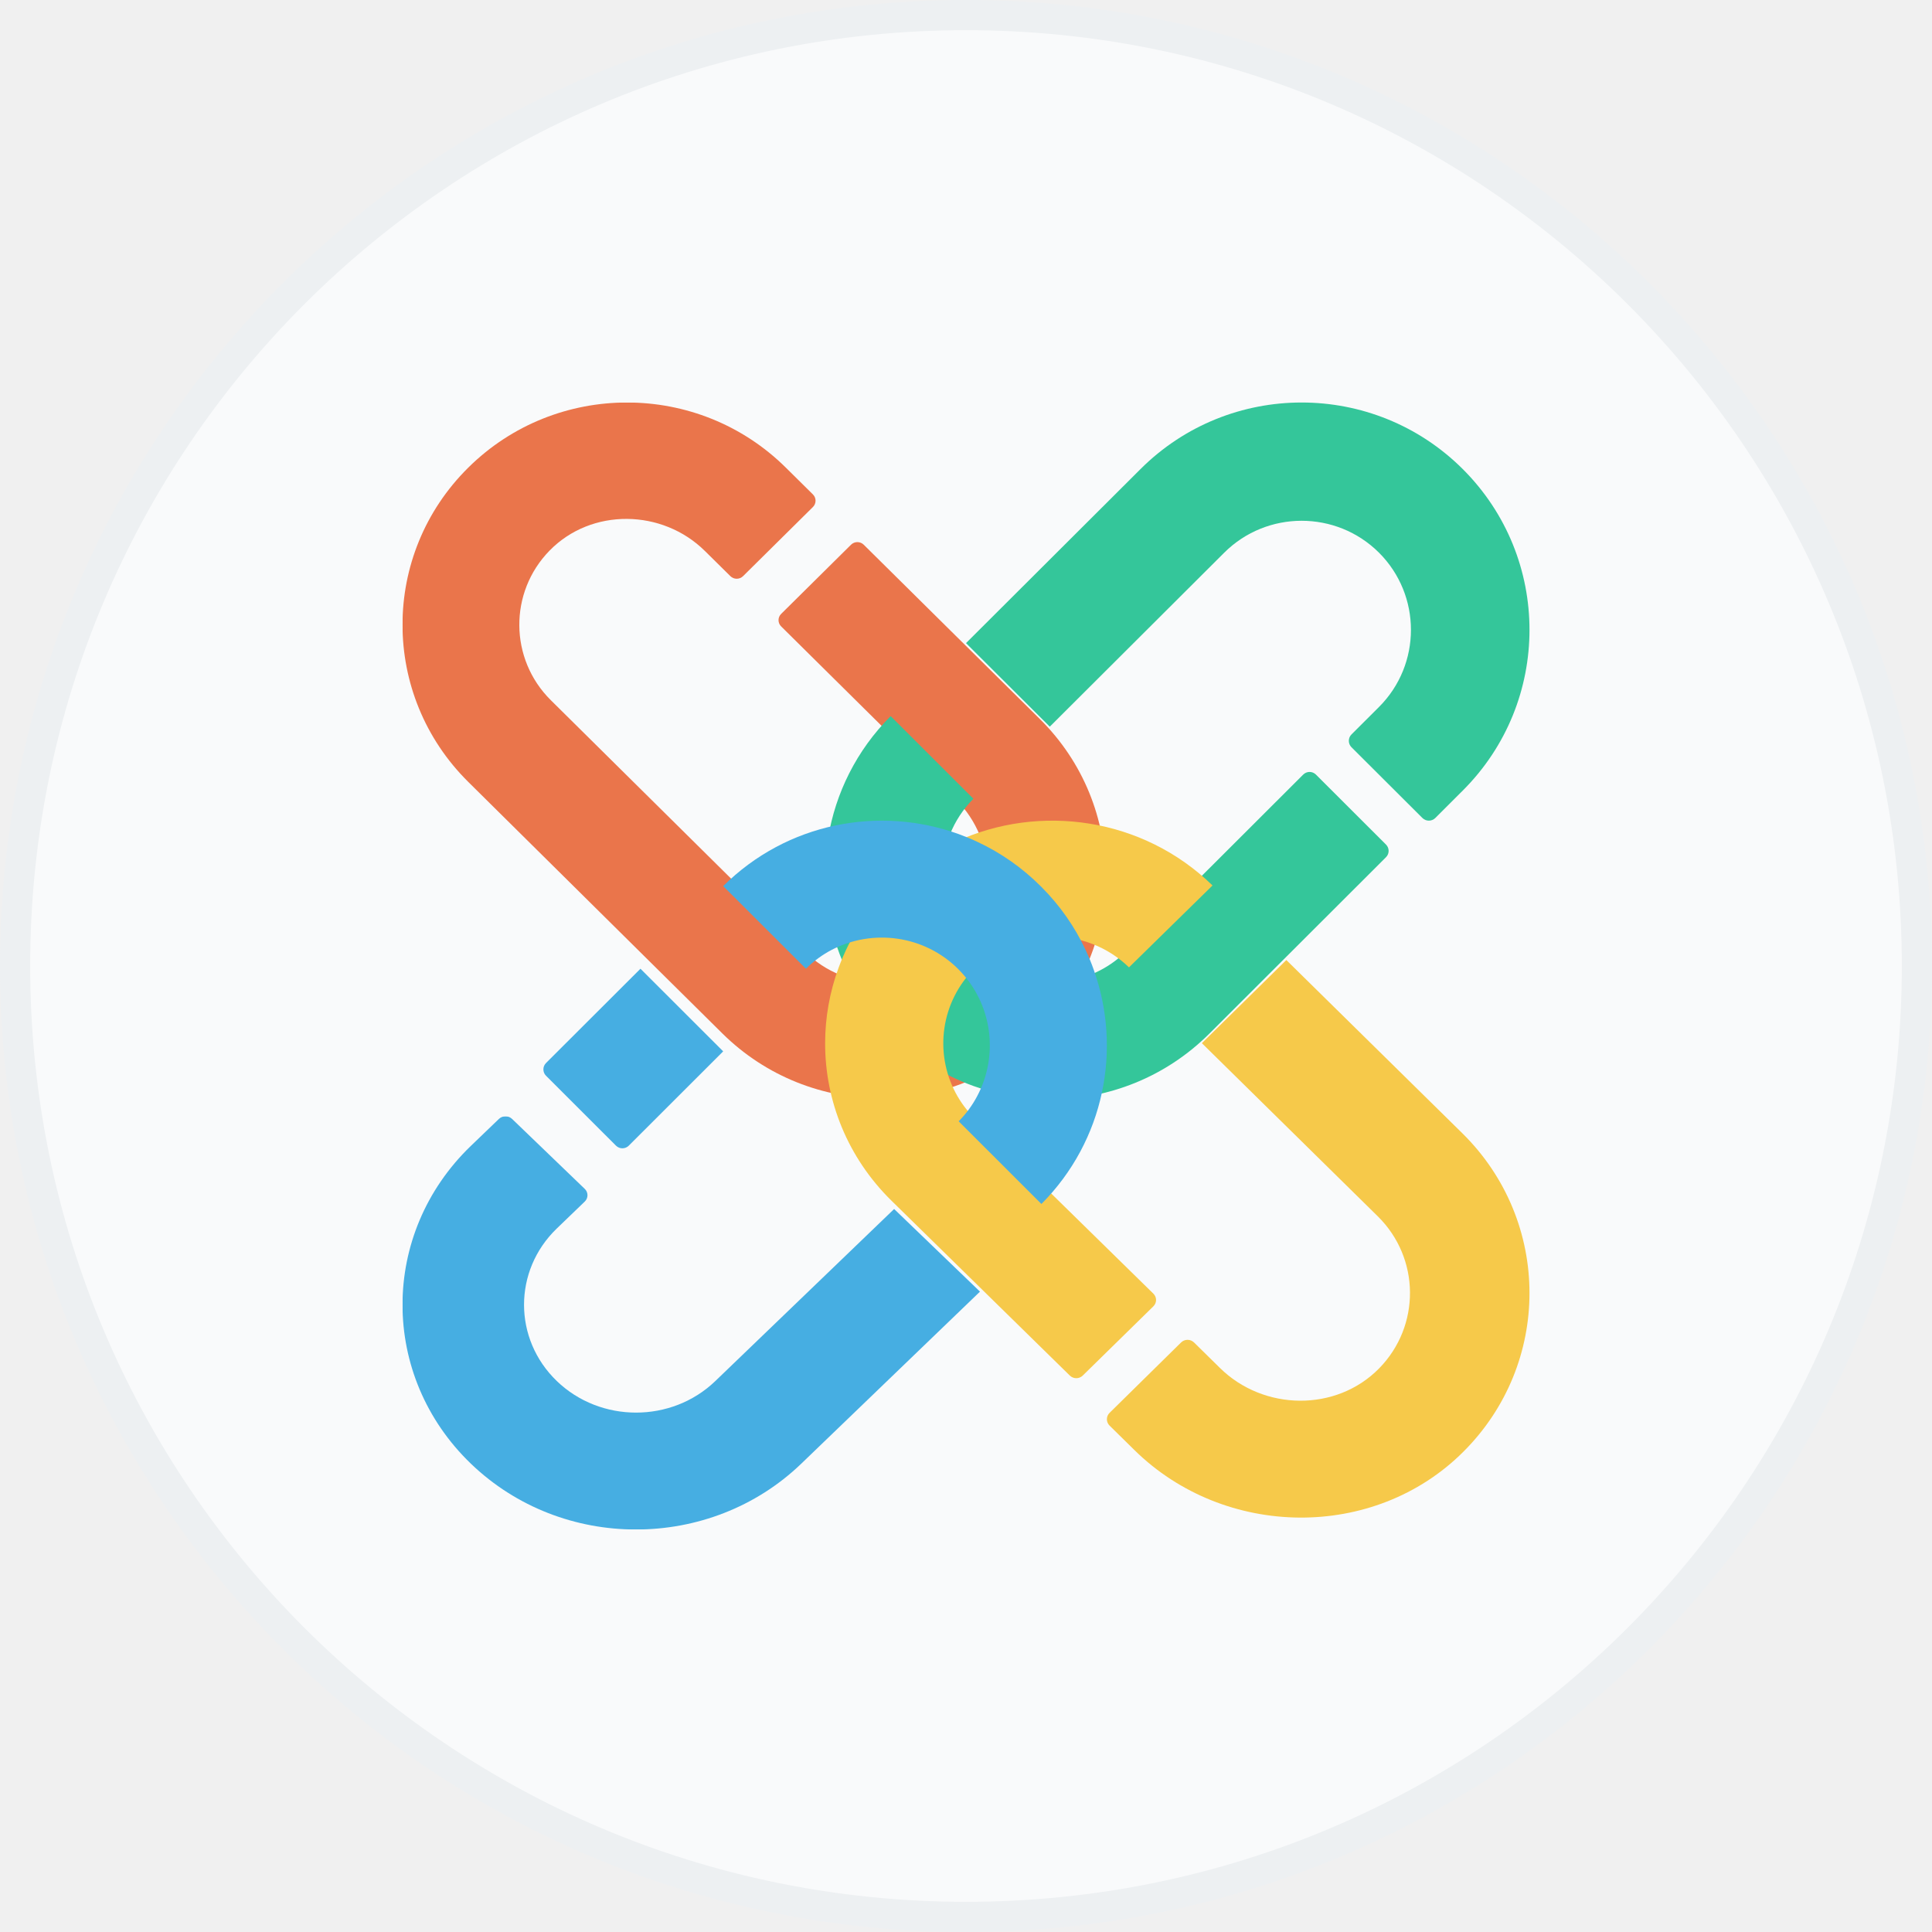
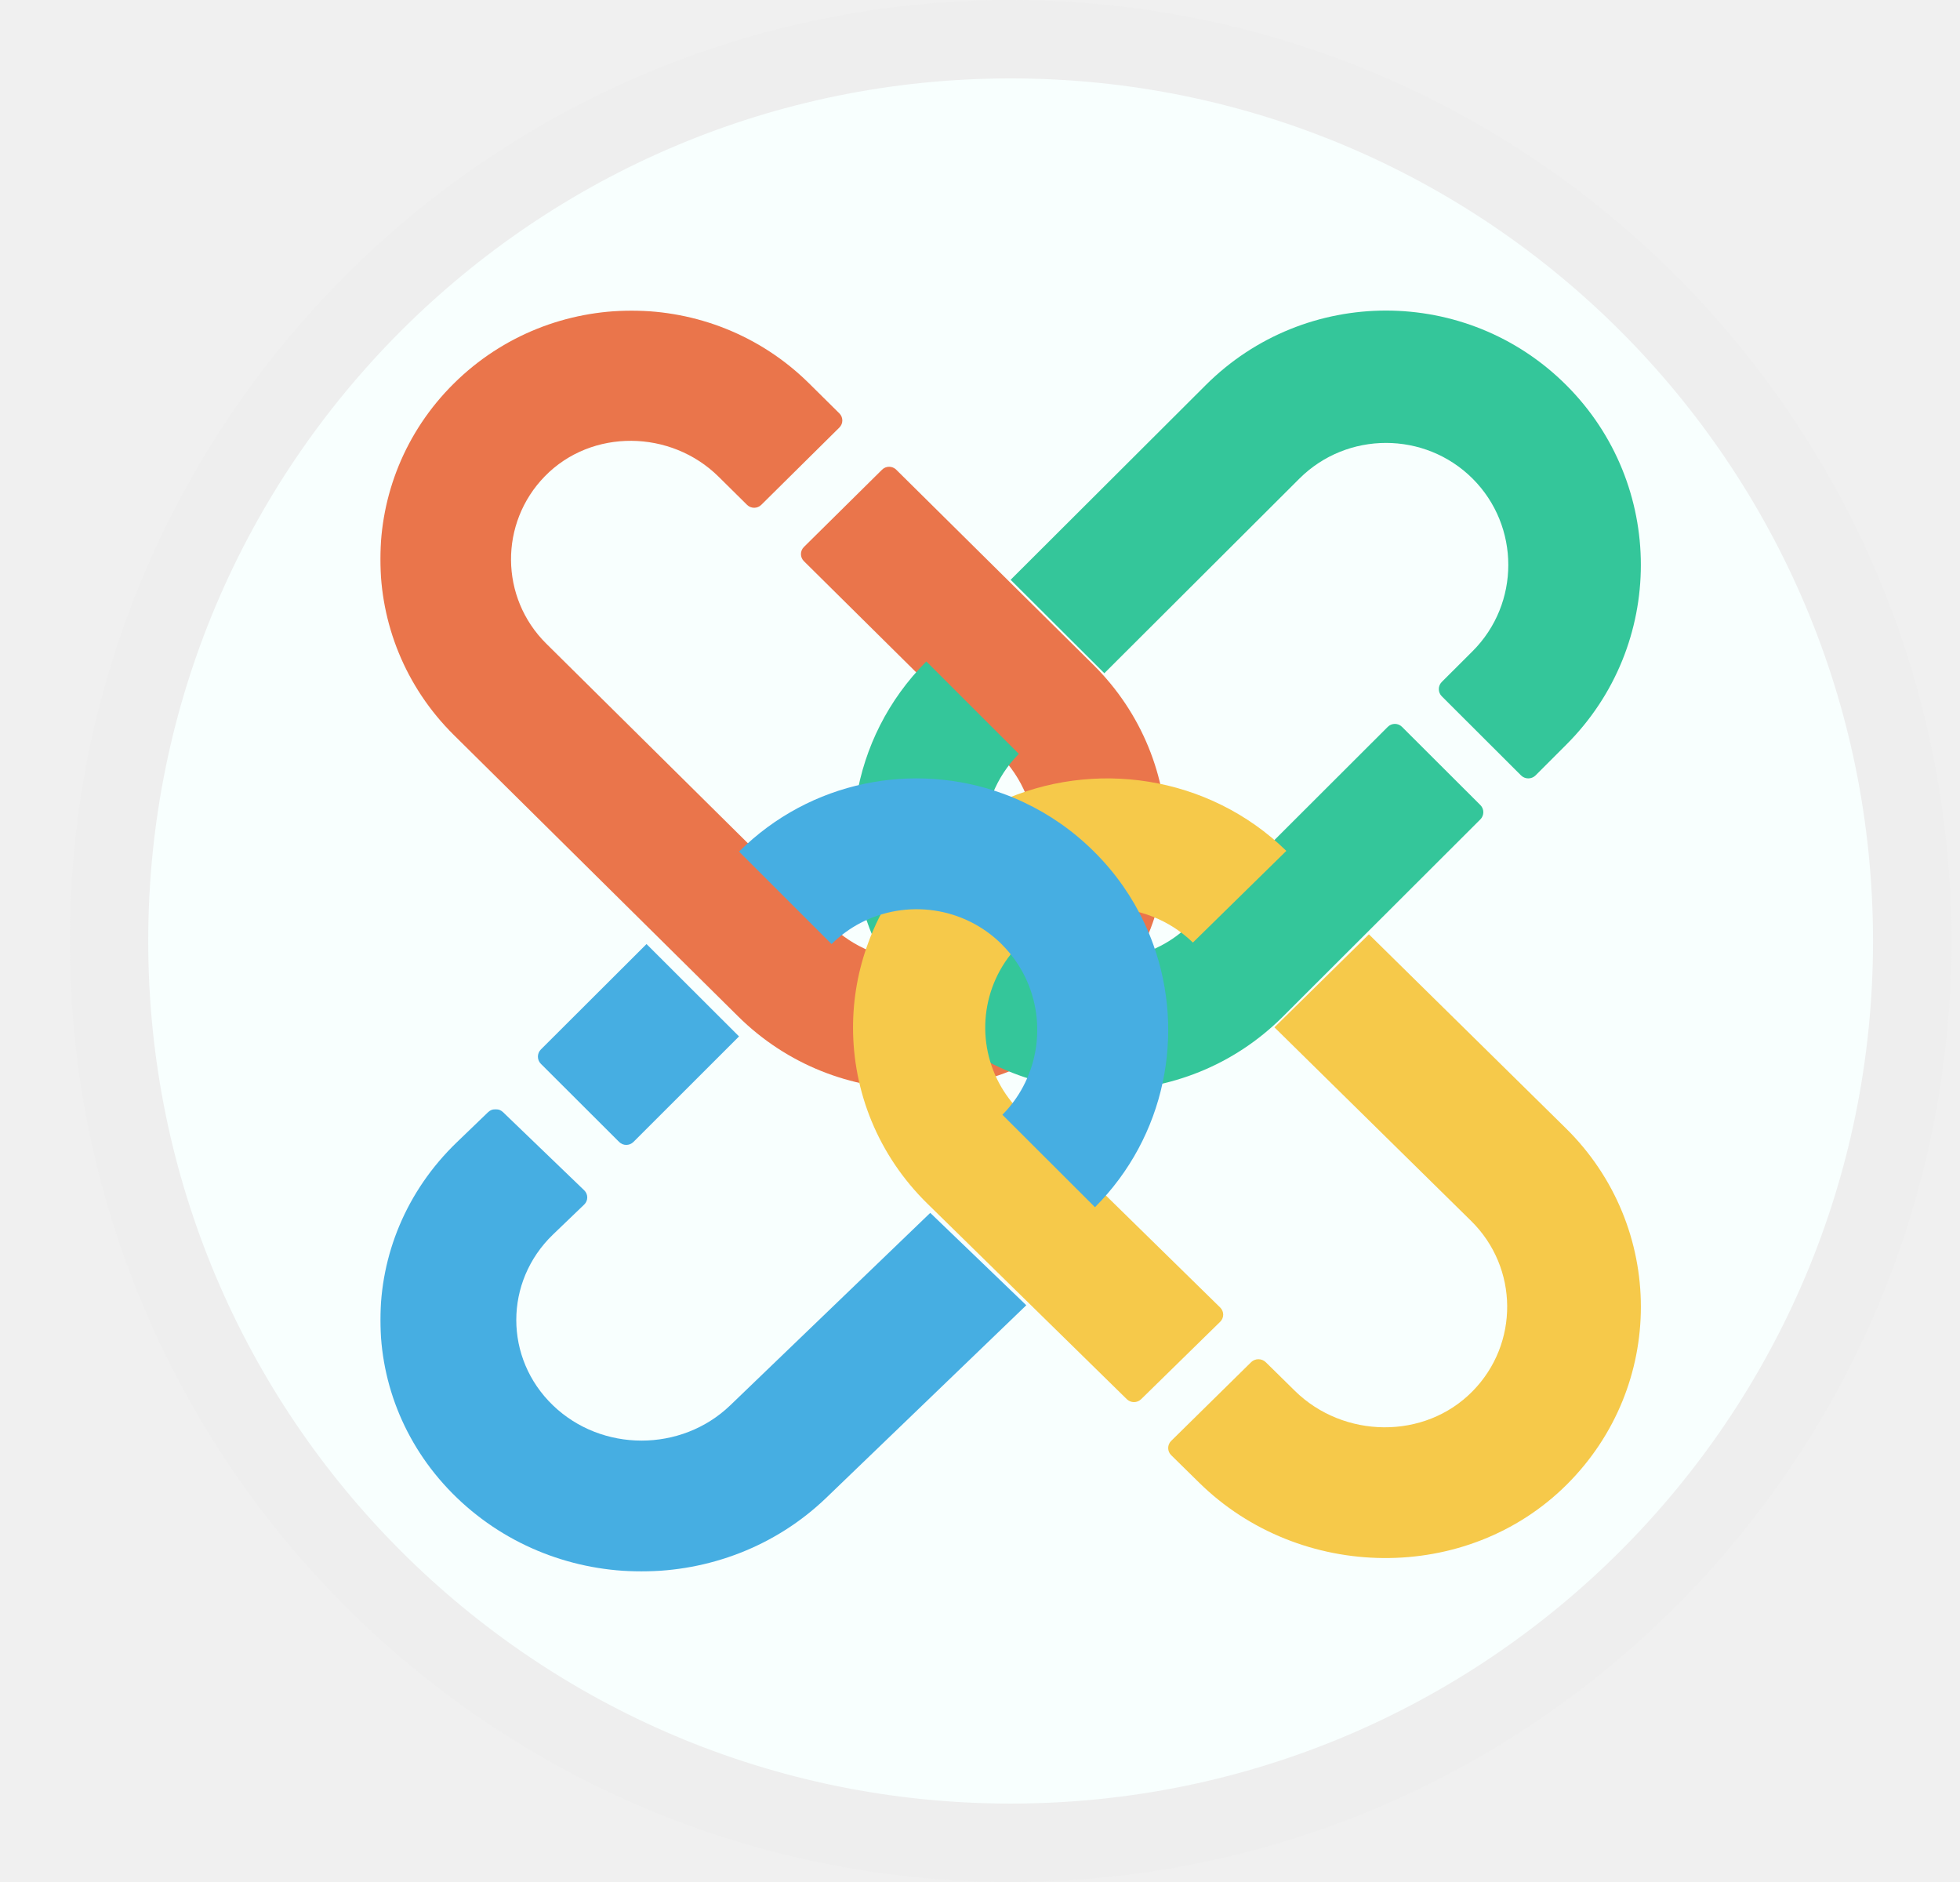
- <svg xmlns="http://www.w3.org/2000/svg" xmlns:xlink="http://www.w3.org/1999/xlink" width="64px" height="64px" viewBox="0 0 64 64" version="1.1">
+ <svg xmlns="http://www.w3.org/2000/svg" xmlns:xlink="http://www.w3.org/1999/xlink" width="25px" height="24px" viewBox="0 0 25 24" version="1.1">
  <defs>
-     <polygon id="path-1" points="0 0 23.292 0 23.292 23.056 0 23.056" />
-     <polygon id="path-3" points="0 0 19.129 0 19.129 13.688 0 13.688" />
+     <polygon id="path-1" points="0 0 10.031 0 10.031 9.929 0 9.929" />
+     <polygon id="path-3" points="0 0 8.238 0 8.238 5.895 0 5.895" />
  </defs>
-   <g id="页面-1" stroke="none" stroke-width="1" fill="none" fill-rule="evenodd">
-     <g id="编组-7备份">
-       <circle id="椭圆形备份-10" stroke="#EDF0F2" fill="#F9FAFB" cx="32" cy="32" r="31.5" />
-       <g id="ChainX-Logo备份" transform="translate(13.33333, 13.33333)">
-         <g id="Clipped">
-           <mask id="mask-2" fill="white">
-             <use xlink:href="#path-1" />
-           </mask>
-           <g id="chainx-logo-a" />
-           <path d="M21.114,10.486 L15.279,4.711 C15.163,4.596 14.974,4.596 14.858,4.711 L12.544,7.002 C12.427,7.117 12.427,7.303 12.544,7.418 L18.321,13.137 C19.734,14.535 19.771,16.86 18.335,18.234 C16.94,19.569 14.707,19.555 13.329,18.191 L4.914,9.862 C3.536,8.498 3.522,6.288 4.871,4.907 C6.259,3.485 8.608,3.522 10.02,4.921 L10.861,5.752 C10.977,5.867 11.166,5.867 11.282,5.752 L13.596,3.462 C13.712,3.347 13.712,3.16 13.596,3.045 L12.698,2.157 C9.793,-0.719 5.083,-0.719 2.179,2.157 C-0.726,5.031 -0.726,9.693 2.179,12.569 L10.594,20.899 C13.499,23.774 18.209,23.774 21.114,20.899 C24.018,18.023 24.018,13.362 21.114,10.486" id="路径" fill="#EA754B" fill-rule="nonzero" mask="url(#mask-2)" />
-         </g>
-         <path d="M35.123,2.206 C32.174,-0.735 27.394,-0.735 24.447,2.206 L18.667,7.971 L21.429,10.726 C21.433,10.73 21.437,10.735 21.442,10.739 L27.222,4.974 C28.635,3.566 30.934,3.566 32.347,4.974 C33.759,6.384 33.759,8.678 32.347,10.087 L31.437,10.995 C31.319,11.112 31.319,11.303 31.437,11.421 L33.786,13.764 C33.904,13.881 34.095,13.881 34.213,13.764 L35.123,12.855 C38.07,9.914 38.07,5.147 35.123,2.206" id="路径" fill="#34C69A" fill-rule="nonzero" />
-         <path d="M30.259,12.326 C30.142,12.209 29.954,12.209 29.837,12.326 L23.986,18.168 C23.724,18.429 23.43,18.643 23.118,18.806 C21.767,19.512 20.059,19.299 18.925,18.168 C18.921,18.163 18.915,18.157 18.911,18.153 C17.535,16.763 17.535,14.515 18.911,13.126 L16.171,10.389 C13.898,12.668 13.41,16.051 14.706,18.806 C15.062,19.566 15.556,20.279 16.184,20.906 C16.982,21.703 17.917,22.281 18.911,22.641 C19.732,22.938 20.594,23.087 21.456,23.087 C23.365,23.087 25.272,22.36 26.729,20.906 L32.579,15.064 C32.696,14.948 32.696,14.76 32.579,14.643 L30.259,12.326 Z" id="路径" fill="#34C69A" fill-rule="nonzero" />
-         <path d="M35.104,24.203 L29.278,18.469 L26.48,21.223 L32.306,26.957 C33.716,28.346 33.73,30.594 32.349,31.999 C30.928,33.444 28.526,33.406 27.081,31.984 L26.221,31.138 C26.102,31.021 25.91,31.021 25.791,31.138 L23.423,33.469 C23.304,33.585 23.304,33.775 23.423,33.892 L24.246,34.702 C27.228,37.637 32.183,37.713 35.143,34.757 C36.604,33.299 37.333,31.399 37.333,29.501 C37.333,27.584 36.591,25.666 35.104,24.203" id="路径" fill="#F6C94A" fill-rule="nonzero" />
-         <path d="M24.875,29.939 C24.992,29.824 24.992,29.637 24.875,29.522 L18.971,23.734 C18.706,23.474 18.49,23.183 18.325,22.873 C17.613,21.539 17.827,19.847 18.971,18.725 L18.985,18.712 C20.39,17.349 22.661,17.349 24.066,18.712 L26.833,15.999 C24.528,13.751 21.108,13.268 18.325,14.551 C17.557,14.903 16.838,15.391 16.204,16.013 C15.399,16.802 14.814,17.726 14.451,18.712 C14.15,19.523 14,20.377 14,21.231 C14,23.12 14.735,25.007 16.204,26.447 L22.107,32.235 C22.225,32.35 22.415,32.35 22.533,32.235 L24.875,29.939 Z" id="路径" fill="#F6C94A" fill-rule="nonzero" />
-         <path d="M22.896,18.785 C22.819,18.565 22.729,18.348 22.628,18.133 C22.273,17.372 21.78,16.66 21.151,16.033 C20.526,15.408 19.816,14.916 19.059,14.561 C18.852,14.462 18.64,14.376 18.427,14.298 C15.795,13.345 12.737,13.919 10.623,16.02 L13.364,18.757 C13.623,18.501 13.912,18.292 14.219,18.131 C15.57,17.427 17.278,17.64 18.411,18.77 L18.424,18.784 C19.552,19.923 19.756,21.638 19.033,22.985 C18.876,23.282 18.672,23.561 18.424,23.811 L21.165,26.55 C23.258,24.447 23.837,21.406 22.896,18.785 M7.495,24.619 L10.623,21.494 L7.883,18.757 L4.754,21.881 C4.638,21.997 4.638,22.186 4.754,22.302 L7.073,24.619 C7.19,24.735 7.378,24.735 7.495,24.619" id="形状" fill="#46AEE2" fill-rule="nonzero" />
-         <g id="Clipped" transform="translate(0, 23.64544)">
-           <mask id="mask-4" fill="white">
-             <use xlink:href="#path-3" />
-           </mask>
-           <g id="chainx-logo-c" />
-           <path d="M10.363,8.77 C8.915,10.164 6.558,10.164 5.112,8.77 C3.664,7.376 3.664,5.11 5.112,3.716 L6.037,2.825 C6.158,2.709 6.158,2.52 6.037,2.404 L3.631,0.088 C3.51,-0.029 3.314,-0.029 3.193,0.088 L2.266,0.979 C-0.755,3.887 -0.755,8.6 2.266,11.508 C3.778,12.962 5.757,13.69 7.736,13.688 C9.716,13.688 11.697,12.962 13.209,11.508 L19.13,5.808 L16.286,3.071 L10.363,8.77 Z" id="路径" fill="#46AEE2" fill-rule="nonzero" mask="url(#mask-4)" />
+   <g id="2.0改版" stroke="none" stroke-width="1" fill="none" fill-rule="evenodd">
+     <g id="token-list" transform="translate(-77, -110)">
+       <g id="PCX-logo" transform="translate(77.89058, 109.9999)">
+         <circle id="椭圆形备份-10" stroke="#EEEEEE" fill="#F8FFFE" cx="12" cy="12" r="11.5" />
+         <g id="ChainX-Logo备份" transform="translate(3.960928, 3.960928)">
+           <g id="路径-Clipped">
+             <mask id="mask-2" fill="white">
+               <use xlink:href="#path-1" />
+             </mask>
+             <g id="path-1" />
+             <path d="M9.093,4.516 L6.58,2.029 C6.53,1.979 6.449,1.979 6.399,2.029 L5.402,3.015 C5.352,3.065 5.352,3.145 5.402,3.195 L7.89,5.658 C8.499,6.26 8.515,7.261 7.896,7.853 C7.295,8.428 6.334,8.422 5.74,7.834 L2.116,4.247 C1.523,3.66 1.517,2.708 2.098,2.113 C2.695,1.501 3.707,1.517 4.315,2.119 L4.677,2.477 C4.727,2.527 4.809,2.527 4.859,2.477 L5.855,1.491 C5.905,1.441 5.905,1.361 5.855,1.311 L5.469,0.929 C4.218,-0.309 2.189,-0.309 0.938,0.929 C-0.313,2.167 -0.313,4.175 0.938,5.413 L4.563,9 C5.814,10.239 7.842,10.239 9.093,9 C10.344,7.762 10.344,5.754 9.093,4.516" id="路径" fill="#EA754B" fill-rule="nonzero" mask="url(#mask-2)" />
+           </g>
+           <path d="M15.126,0.95 C13.856,-0.317 11.798,-0.317 10.528,0.95 L8.039,3.433 L9.229,4.619 C9.23,4.621 9.232,4.623 9.234,4.625 L11.723,2.142 C12.332,1.536 13.322,1.536 13.931,2.142 C14.539,2.749 14.539,3.737 13.931,4.344 L13.539,4.735 C13.488,4.786 13.488,4.868 13.539,4.919 L14.55,5.928 C14.601,5.978 14.683,5.978 14.734,5.928 L15.126,5.536 C16.395,4.27 16.395,2.217 15.126,0.95" id="路径" fill="#34C69A" fill-rule="nonzero" />
+           <path d="M13.031,5.308 C12.981,5.258 12.9,5.258 12.85,5.308 L10.33,7.824 C10.217,7.937 10.091,8.029 9.956,8.099 C9.374,8.403 8.639,8.311 8.15,7.824 C8.149,7.822 8.146,7.82 8.144,7.818 C7.552,7.219 7.552,6.251 8.144,5.653 L6.964,4.474 C5.985,5.456 5.775,6.913 6.333,8.099 C6.487,8.426 6.699,8.734 6.97,9.004 C7.313,9.347 7.716,9.596 8.144,9.751 C8.498,9.878 8.869,9.943 9.24,9.943 C10.062,9.943 10.884,9.63 11.511,9.004 L14.031,6.488 C14.081,6.437 14.081,6.356 14.031,6.306 L13.031,5.308 Z" id="路径" fill="#34C69A" fill-rule="nonzero" />
+           <path d="M15.118,10.424 L12.609,7.954 L11.404,9.14 L13.913,11.609 C14.52,12.207 14.526,13.176 13.931,13.781 C13.32,14.403 12.285,14.387 11.663,13.774 L11.293,13.41 C11.241,13.36 11.158,13.36 11.107,13.41 L10.087,14.414 C10.036,14.464 10.036,14.546 10.087,14.596 L10.442,14.945 C11.726,16.209 13.86,16.241 15.135,14.969 C15.764,14.341 16.078,13.523 16.078,12.705 C16.078,11.879 15.758,11.053 15.118,10.424" id="路径" fill="#F6C94A" fill-rule="nonzero" />
+           <path d="M10.713,12.894 C10.763,12.844 10.763,12.764 10.713,12.714 L8.17,10.222 C8.056,10.11 7.963,9.984 7.892,9.851 C7.585,9.276 7.678,8.548 8.17,8.064 L8.176,8.059 C8.781,7.472 9.759,7.472 10.364,8.059 L11.556,6.89 C10.563,5.922 9.091,5.714 7.892,6.267 C7.561,6.418 7.252,6.628 6.979,6.896 C6.632,7.236 6.38,7.634 6.224,8.059 C6.094,8.408 6.029,8.776 6.029,9.143 C6.029,9.957 6.346,10.77 6.979,11.39 L9.521,13.882 C9.572,13.932 9.653,13.932 9.704,13.882 L10.713,12.894 Z" id="路径" fill="#F6C94A" fill-rule="nonzero" />
+           <path d="M9.861,8.09 C9.827,7.995 9.789,7.902 9.745,7.809 C9.592,7.482 9.38,7.175 9.109,6.905 C8.84,6.636 8.534,6.424 8.208,6.271 C8.119,6.228 8.027,6.191 7.936,6.158 C6.802,5.747 5.486,5.994 4.575,6.899 L5.755,8.078 C5.867,7.968 5.992,7.878 6.124,7.809 C6.706,7.505 7.441,7.597 7.929,8.084 L7.934,8.09 C8.42,8.58 8.508,9.319 8.197,9.899 C8.129,10.027 8.041,10.147 7.934,10.255 L9.115,11.434 C10.017,10.528 10.266,9.219 9.861,8.09 M3.228,10.602 L4.575,9.256 L3.395,8.078 L2.047,9.423 C1.997,9.473 1.997,9.555 2.047,9.605 L3.046,10.602 C3.096,10.652 3.177,10.652 3.228,10.602" id="形状" fill="#46AEE2" fill-rule="nonzero" />
+           <g id="路径-Clipped" transform="translate(0, 10.18326)">
+             <mask id="mask-4" fill="white">
+               <use xlink:href="#path-3" />
+             </mask>
+             <g id="path-3" />
+             <path d="M4.463,3.777 C3.839,4.377 2.824,4.377 2.201,3.777 C1.578,3.177 1.578,2.201 2.201,1.6 L2.6,1.217 C2.652,1.167 2.652,1.085 2.6,1.035 L1.564,0.038 C1.512,-0.012 1.427,-0.012 1.375,0.038 L0.976,0.422 C-0.325,1.674 -0.325,3.704 0.976,4.956 C1.627,5.582 2.479,5.896 3.331,5.895 C4.185,5.895 5.037,5.582 5.688,4.956 L8.239,2.501 L7.014,1.323 L4.463,3.777 Z" id="路径" fill="#46AEE2" fill-rule="nonzero" mask="url(#mask-4)" />
+           </g>
        </g>
      </g>
    </g>
  </g>
</svg>
